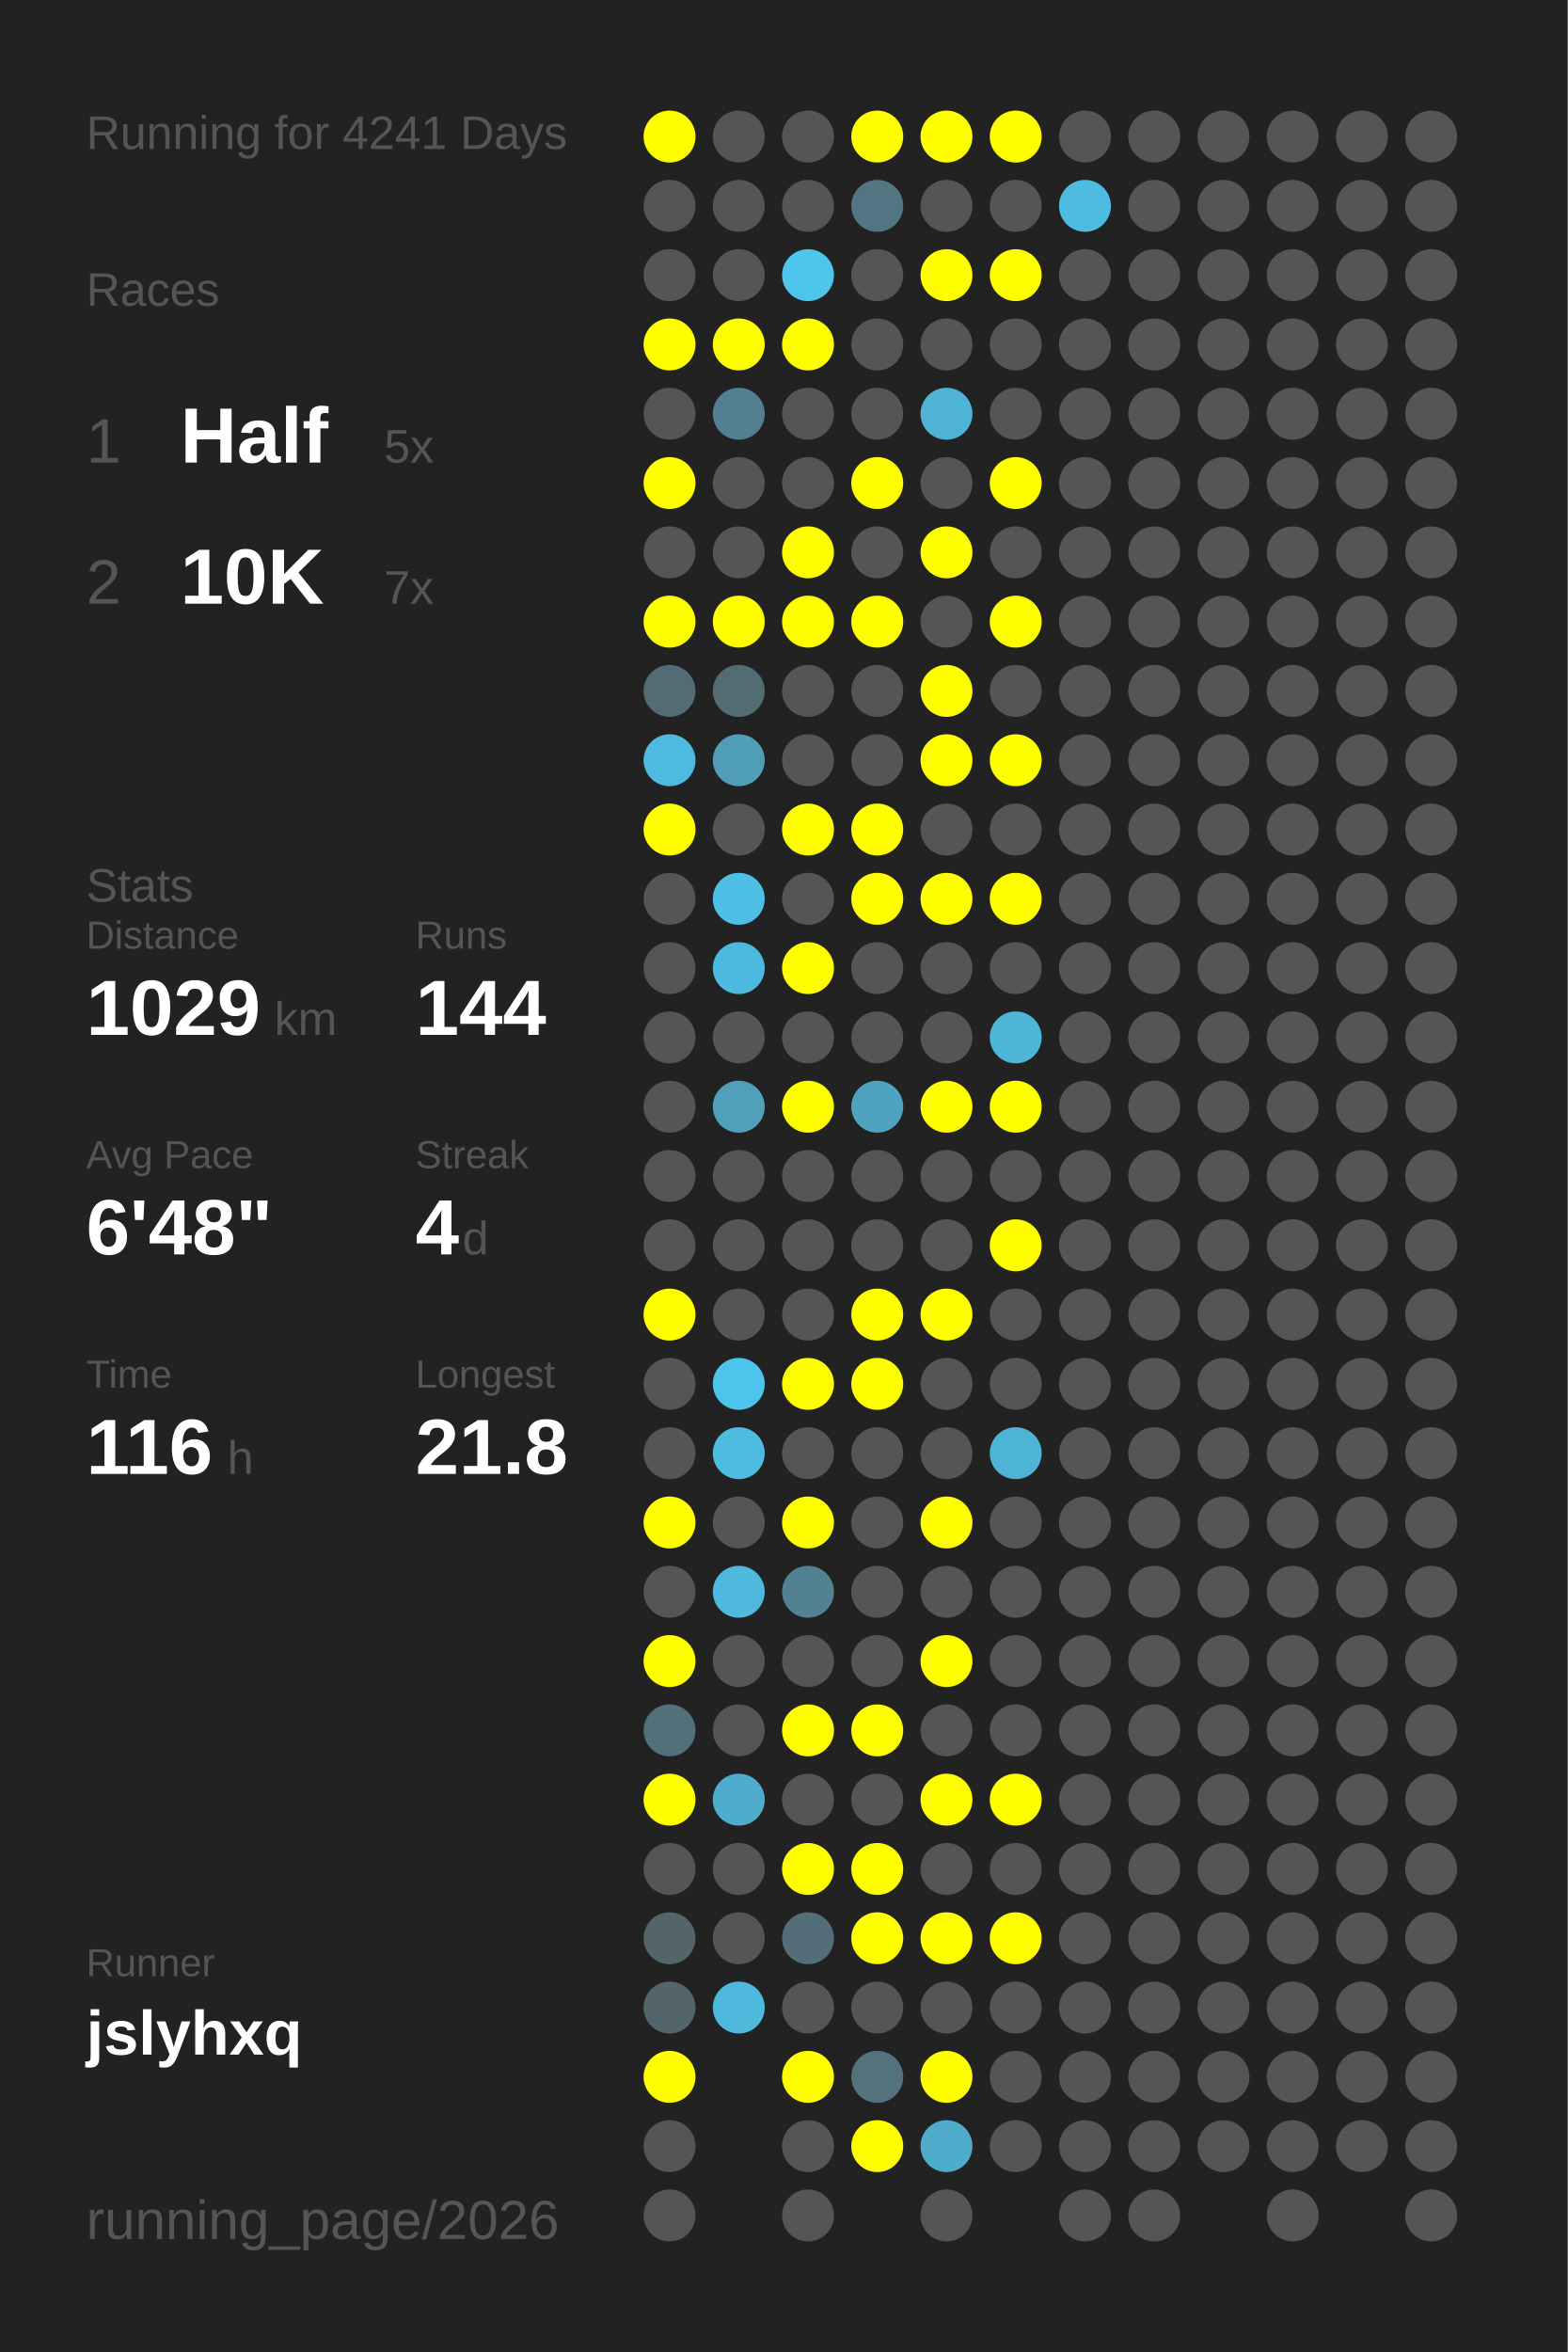
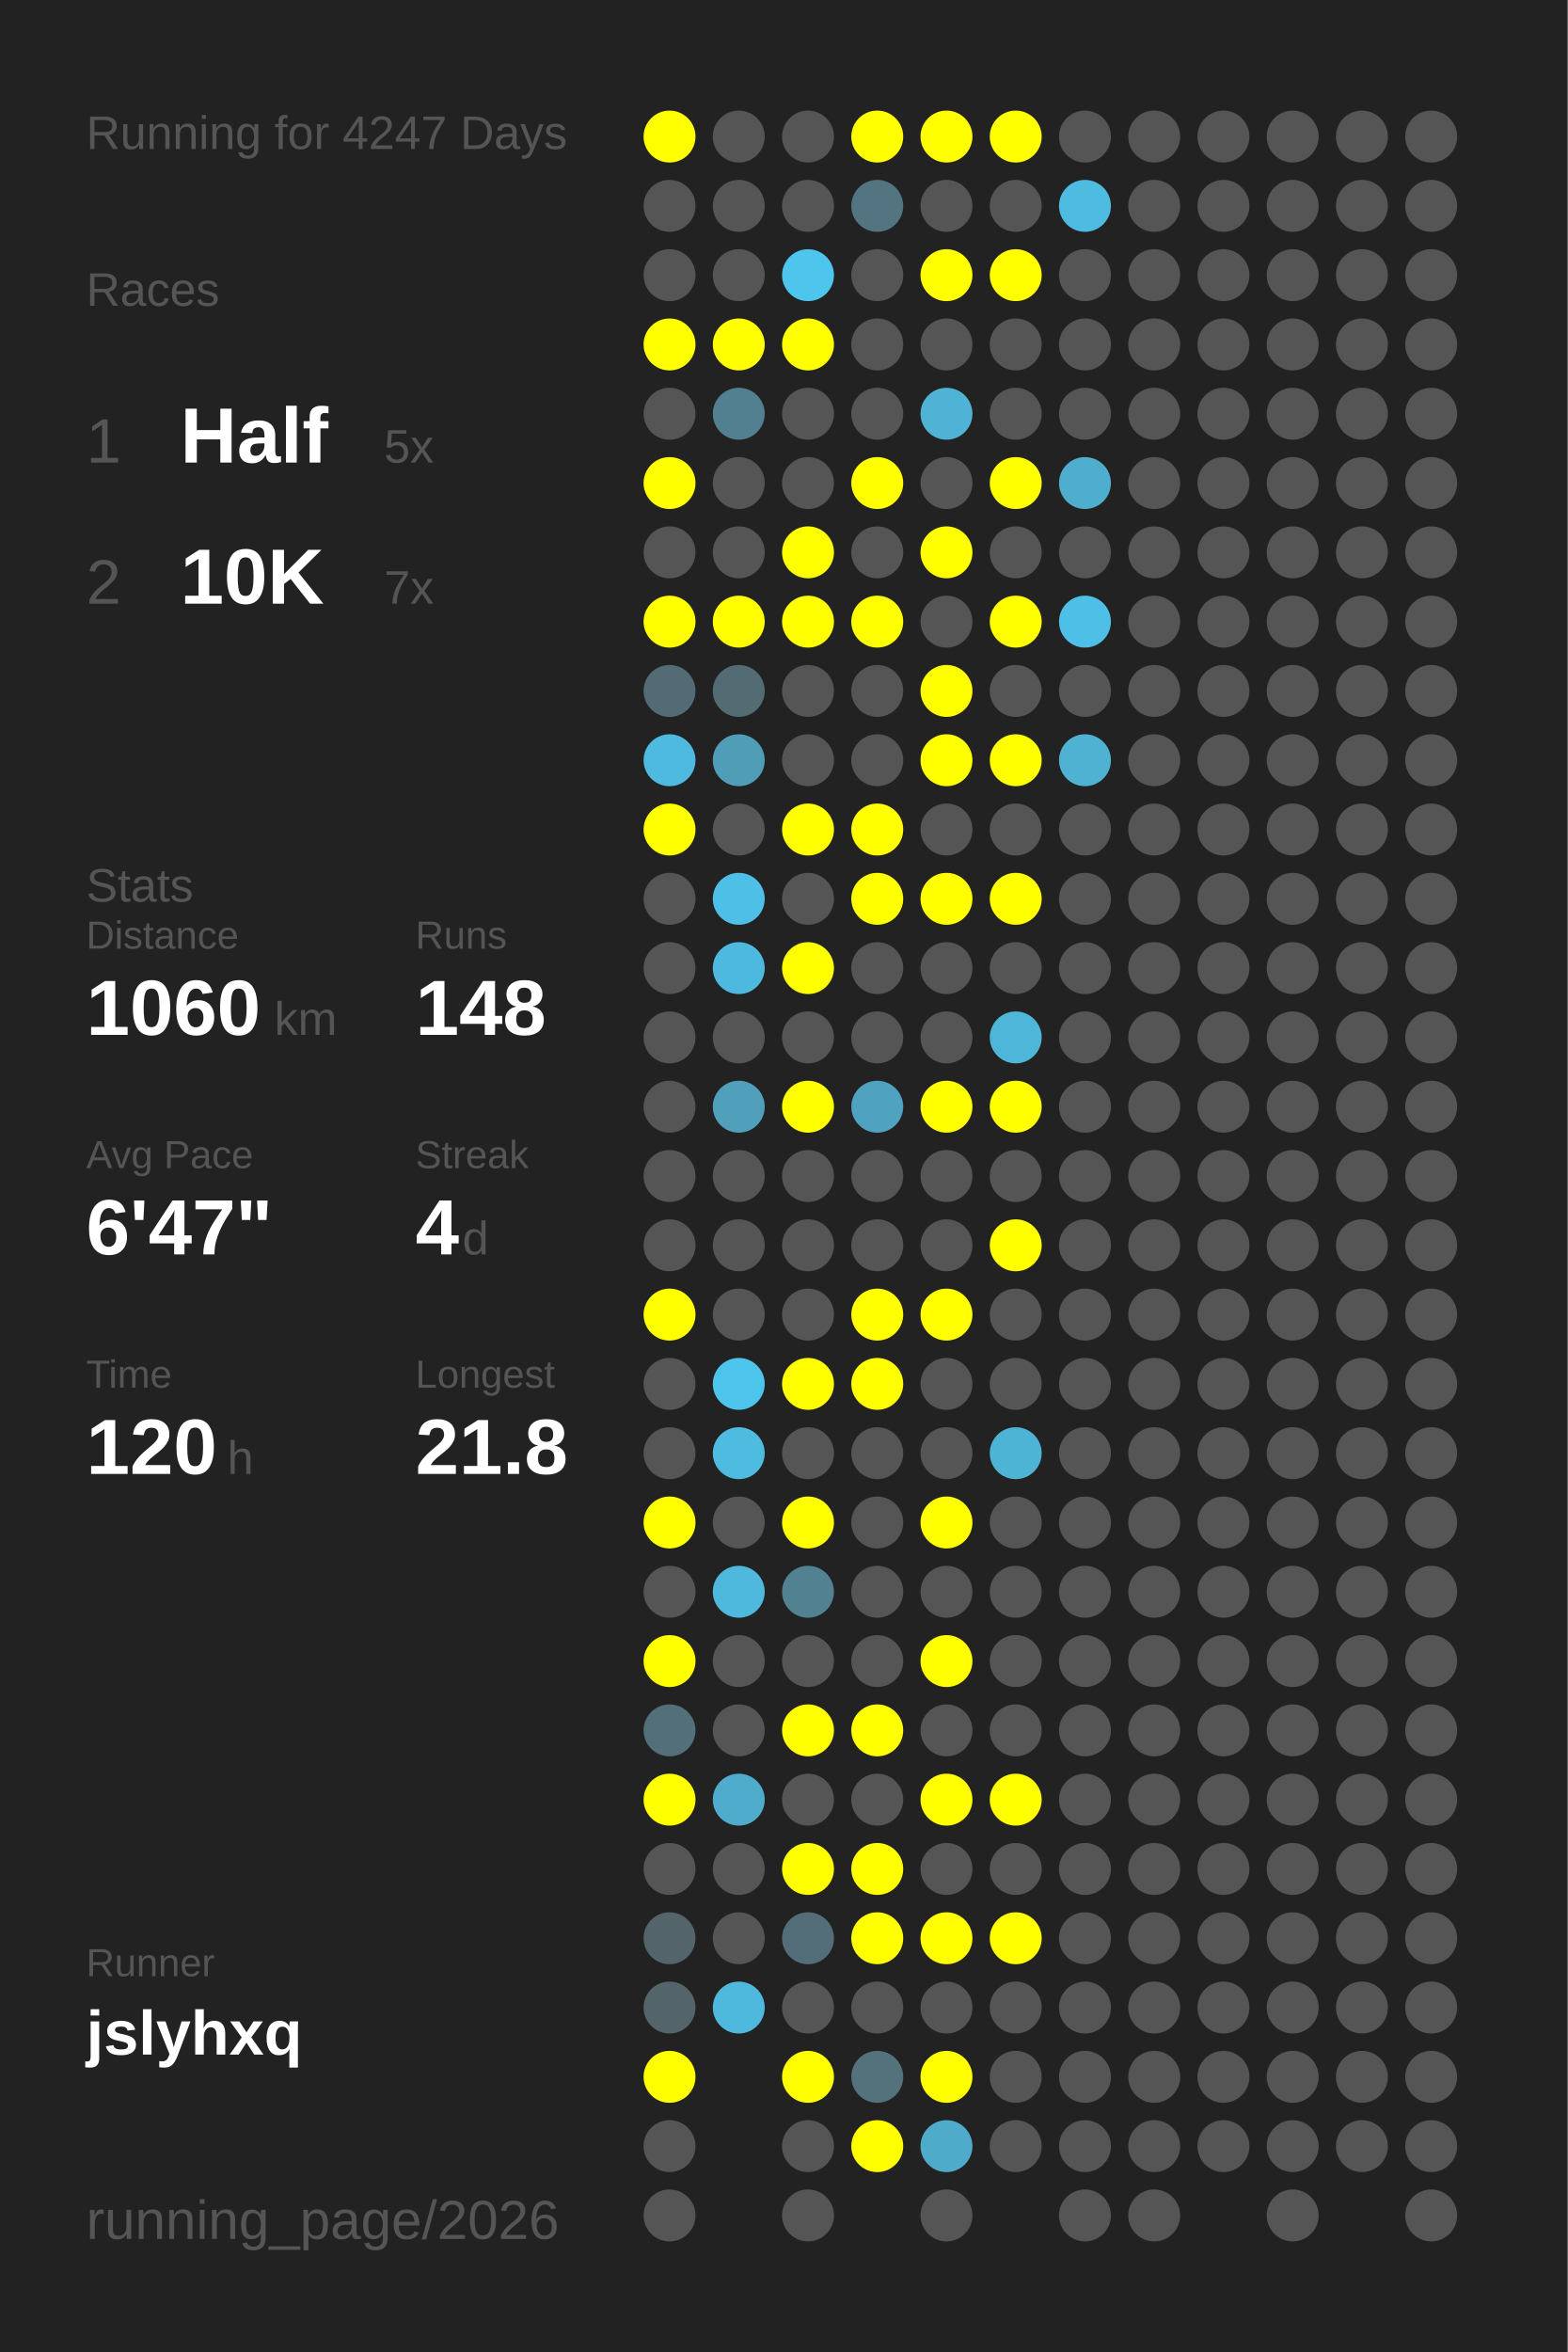
<svg xmlns="http://www.w3.org/2000/svg" baseProfile="full" height="300mm" version="1.1" viewBox="0,0,200,300" width="200mm">
  <defs />
  <rect fill="#222222" height="300" width="200" x="0" y="0" />
-   <text fill="#555555" style="font-size:6px; font-family:Arial;" x="11" y="19">Running for 4241 Days</text>
+   <text fill="#555555" style="font-size:6px; font-family:Arial;" x="11" y="19">Running for 4247 Days</text>
  <text fill="#555555" style="font-size:6px; font-family:Arial;" x="11" y="39">Races</text>
  <text fill="#555555" style="font-size:8px; font-family:Arial;" x="11" y="59">1</text>
  <text fill="#FFFFFF" style="font-size:10px; font-family:Arial; font-weight:bold;" x="23" y="59">Half</text>
  <text fill="#555555" style="font-size:6px; font-family:Arial;" x="49" y="59">5x</text>
  <text fill="#555555" style="font-size:8px; font-family:Arial;" x="11" y="77">2</text>
  <text fill="#FFFFFF" style="font-size:10px; font-family:Arial; font-weight:bold;" x="23" y="77">10K</text>
  <text fill="#555555" style="font-size:6px; font-family:Arial;" x="49" y="77">7x</text>
  <text fill="#555555" style="font-size:6px; font-family:Arial;" x="11" y="115">Stats</text>
  <text fill="#555555" style="font-size:5px; font-family:Arial;" x="11" y="121">Distance</text>
-   <text fill="#FFFFFF" style="font-size:10px; font-family:Arial; font-weight:bold;" x="11" y="132">1029</text>
+   <text fill="#FFFFFF" style="font-size:10px; font-family:Arial; font-weight:bold;" x="11" y="132">1060</text>
  <text fill="#555555" style="font-size:6px; font-family:Arial;" x="35" y="132">km</text>
  <text fill="#555555" style="font-size:5px; font-family:Arial;" x="53" y="121">Runs</text>
-   <text fill="#FFFFFF" style="font-size:10px; font-family:Arial; font-weight:bold;" x="53" y="132">144</text>
+   <text fill="#FFFFFF" style="font-size:10px; font-family:Arial; font-weight:bold;" x="53" y="132">148</text>
  <text fill="#555555" style="font-size:5px; font-family:Arial;" x="11" y="149">Avg Pace</text>
-   <text fill="#FFFFFF" style="font-size:10px; font-family:Arial; font-weight:bold;" x="11" y="160">6'48"</text>
+   <text fill="#FFFFFF" style="font-size:10px; font-family:Arial; font-weight:bold;" x="11" y="160">6'47"</text>
  <text fill="#555555" style="font-size:5px; font-family:Arial;" x="53" y="149">Streak</text>
  <text fill="#FFFFFF" style="font-size:10px; font-family:Arial; font-weight:bold;" x="53" y="160">4</text>
  <text fill="#555555" style="font-size:6px; font-family:Arial;" x="59" y="160">d</text>
  <text fill="#555555" style="font-size:5px; font-family:Arial;" x="11" y="177">Time</text>
-   <text fill="#FFFFFF" style="font-size:10px; font-family:Arial; font-weight:bold;" x="11" y="188">116</text>
+   <text fill="#FFFFFF" style="font-size:10px; font-family:Arial; font-weight:bold;" x="11" y="188">120</text>
  <text fill="#555555" style="font-size:6px; font-family:Arial;" x="29" y="188">h</text>
  <text fill="#555555" style="font-size:5px; font-family:Arial;" x="53" y="177">Longest</text>
  <text fill="#FFFFFF" style="font-size:10px; font-family:Arial; font-weight:bold;" x="53" y="188">21.8</text>
  <text fill="#555555" style="font-size:5px; font-family:Arial;" x="11" y="252.065">Runner</text>
  <text fill="#FFFFFF" style="font-size:8px; font-family:Arial; font-weight:bold;" x="11" y="262.065">jslyhxq</text>
  <text fill="#555555" style="font-size:7px; font-family:Arial;" x="11" y="285.581">running_page/2026</text>
  <circle cx="85.417" cy="17.419" fill="#FFFF00" r="3.312" />
  <circle cx="85.417" cy="26.258" fill="#555555" r="3.312" />
  <circle cx="85.417" cy="35.097" fill="#555555" r="3.312" />
  <circle cx="85.417" cy="43.935" fill="#FFFF00" r="3.312" />
  <circle cx="85.417" cy="52.774" fill="#555555" r="3.312" />
  <circle cx="85.417" cy="61.613" fill="#FFFF00" r="3.312" />
  <circle cx="85.417" cy="70.452" fill="#555555" r="3.312" />
  <circle cx="85.417" cy="79.29" fill="#FFFF00" r="3.312" />
  <circle cx="85.417" cy="88.129" fill="#536b74" r="3.312" />
  <circle cx="85.417" cy="96.968" fill="#4ebadf" r="3.312" />
  <circle cx="85.417" cy="105.806" fill="#FFFF00" r="3.312" />
  <circle cx="85.417" cy="114.645" fill="#555555" r="3.312" />
  <circle cx="85.417" cy="123.484" fill="#555555" r="3.312" />
  <circle cx="85.417" cy="132.323" fill="#555555" r="3.312" />
  <circle cx="85.417" cy="141.161" fill="#555555" r="3.312" />
  <circle cx="85.417" cy="150" fill="#555555" r="3.312" />
  <circle cx="85.417" cy="158.839" fill="#555555" r="3.312" />
  <circle cx="85.417" cy="167.677" fill="#FFFF00" r="3.312" />
  <circle cx="85.417" cy="176.516" fill="#555555" r="3.312" />
  <circle cx="85.417" cy="185.355" fill="#555555" r="3.312" />
  <circle cx="85.417" cy="194.194" fill="#FFFF00" r="3.312" />
  <circle cx="85.417" cy="203.032" fill="#555555" r="3.312" />
  <circle cx="85.417" cy="211.871" fill="#FFFF00" r="3.312" />
  <circle cx="85.417" cy="220.71" fill="#536f79" r="3.312" />
  <circle cx="85.417" cy="229.548" fill="#FFFF00" r="3.312" />
  <circle cx="85.417" cy="238.387" fill="#555555" r="3.312" />
  <circle cx="85.417" cy="247.226" fill="#53646a" r="3.312" />
  <circle cx="85.417" cy="256.065" fill="#53656b" r="3.312" />
  <circle cx="85.417" cy="264.903" fill="#FFFF00" r="3.312" />
  <circle cx="85.417" cy="273.742" fill="#555555" r="3.312" />
  <circle cx="85.417" cy="282.581" fill="#555555" r="3.312" />
  <circle cx="94.25" cy="17.419" fill="#555555" r="3.312" />
  <circle cx="94.25" cy="26.258" fill="#555555" r="3.312" />
  <circle cx="94.25" cy="35.097" fill="#555555" r="3.312" />
  <circle cx="94.25" cy="43.935" fill="#FFFF00" r="3.312" />
  <circle cx="94.25" cy="52.774" fill="#528090" r="3.312" />
  <circle cx="94.25" cy="61.613" fill="#555555" r="3.312" />
  <circle cx="94.25" cy="70.452" fill="#555555" r="3.312" />
  <circle cx="94.25" cy="79.29" fill="#FFFF00" r="3.312" />
  <circle cx="94.25" cy="88.129" fill="#536c74" r="3.312" />
  <circle cx="94.25" cy="96.968" fill="#509db7" r="3.312" />
  <circle cx="94.25" cy="105.806" fill="#555555" r="3.312" />
  <circle cx="94.25" cy="114.645" fill="#4ec0e7" r="3.312" />
  <circle cx="94.25" cy="123.484" fill="#4eb9de" r="3.312" />
  <circle cx="94.25" cy="132.323" fill="#555555" r="3.312" />
  <circle cx="94.25" cy="141.161" fill="#50a0bc" r="3.312" />
  <circle cx="94.25" cy="150" fill="#555555" r="3.312" />
  <circle cx="94.25" cy="158.839" fill="#555555" r="3.312" />
  <circle cx="94.25" cy="167.677" fill="#555555" r="3.312" />
  <circle cx="94.25" cy="176.516" fill="#4dc4ec" r="3.312" />
  <circle cx="94.25" cy="185.355" fill="#4ebce1" r="3.312" />
  <circle cx="94.25" cy="194.194" fill="#555555" r="3.312" />
  <circle cx="94.25" cy="203.032" fill="#4eb9dd" r="3.312" />
  <circle cx="94.25" cy="211.871" fill="#555555" r="3.312" />
  <circle cx="94.25" cy="220.71" fill="#555555" r="3.312" />
  <circle cx="94.25" cy="229.548" fill="#4faccc" r="3.312" />
  <circle cx="94.25" cy="238.387" fill="#555555" r="3.312" />
  <circle cx="94.25" cy="247.226" fill="#555555" r="3.312" />
  <circle cx="94.25" cy="256.065" fill="#4eb9dd" r="3.312" />
  <circle cx="103.083" cy="17.419" fill="#555555" r="3.312" />
  <circle cx="103.083" cy="26.258" fill="#555555" r="3.312" />
  <circle cx="103.083" cy="35.097" fill="#4dc5ed" r="3.312" />
  <circle cx="103.083" cy="43.935" fill="#FFFF00" r="3.312" />
  <circle cx="103.083" cy="52.774" fill="#555555" r="3.312" />
  <circle cx="103.083" cy="61.613" fill="#555555" r="3.312" />
  <circle cx="103.083" cy="70.452" fill="#FFFF00" r="3.312" />
  <circle cx="103.083" cy="79.29" fill="#FFFF00" r="3.312" />
  <circle cx="103.083" cy="88.129" fill="#555555" r="3.312" />
  <circle cx="103.083" cy="96.968" fill="#555555" r="3.312" />
  <circle cx="103.083" cy="105.806" fill="#FFFF00" r="3.312" />
  <circle cx="103.083" cy="114.645" fill="#555555" r="3.312" />
  <circle cx="103.083" cy="123.484" fill="#FFFF00" r="3.312" />
  <circle cx="103.083" cy="132.323" fill="#555555" r="3.312" />
  <circle cx="103.083" cy="141.161" fill="#FFFF00" r="3.312" />
  <circle cx="103.083" cy="150" fill="#555555" r="3.312" />
  <circle cx="103.083" cy="158.839" fill="#555555" r="3.312" />
  <circle cx="103.083" cy="167.677" fill="#555555" r="3.312" />
  <circle cx="103.083" cy="176.516" fill="#FFFF00" r="3.312" />
  <circle cx="103.083" cy="185.355" fill="#555555" r="3.312" />
  <circle cx="103.083" cy="194.194" fill="#FFFF00" r="3.312" />
  <circle cx="103.083" cy="203.032" fill="#528191" r="3.312" />
  <circle cx="103.083" cy="211.871" fill="#555555" r="3.312" />
  <circle cx="103.083" cy="220.71" fill="#FFFF00" r="3.312" />
  <circle cx="103.083" cy="229.548" fill="#555555" r="3.312" />
  <circle cx="103.083" cy="238.387" fill="#FFFF00" r="3.312" />
  <circle cx="103.083" cy="247.226" fill="#536e78" r="3.312" />
  <circle cx="103.083" cy="256.065" fill="#555555" r="3.312" />
  <circle cx="103.083" cy="264.903" fill="#FFFF00" r="3.312" />
  <circle cx="103.083" cy="273.742" fill="#555555" r="3.312" />
  <circle cx="103.083" cy="282.581" fill="#555555" r="3.312" />
  <circle cx="111.917" cy="17.419" fill="#FFFF00" r="3.312" />
  <circle cx="111.917" cy="26.258" fill="#527581" r="3.312" />
  <circle cx="111.917" cy="35.097" fill="#555555" r="3.312" />
  <circle cx="111.917" cy="43.935" fill="#555555" r="3.312" />
  <circle cx="111.917" cy="52.774" fill="#555555" r="3.312" />
  <circle cx="111.917" cy="61.613" fill="#FFFF00" r="3.312" />
  <circle cx="111.917" cy="70.452" fill="#555555" r="3.312" />
  <circle cx="111.917" cy="79.29" fill="#FFFF00" r="3.312" />
  <circle cx="111.917" cy="88.129" fill="#555555" r="3.312" />
  <circle cx="111.917" cy="96.968" fill="#555555" r="3.312" />
  <circle cx="111.917" cy="105.806" fill="#FFFF00" r="3.312" />
  <circle cx="111.917" cy="114.645" fill="#FFFF00" r="3.312" />
  <circle cx="111.917" cy="123.484" fill="#555555" r="3.312" />
  <circle cx="111.917" cy="132.323" fill="#555555" r="3.312" />
  <circle cx="111.917" cy="141.161" fill="#4fa3c0" r="3.312" />
  <circle cx="111.917" cy="150" fill="#555555" r="3.312" />
  <circle cx="111.917" cy="158.839" fill="#555555" r="3.312" />
  <circle cx="111.917" cy="167.677" fill="#FFFF00" r="3.312" />
  <circle cx="111.917" cy="176.516" fill="#FFFF00" r="3.312" />
  <circle cx="111.917" cy="185.355" fill="#555555" r="3.312" />
  <circle cx="111.917" cy="194.194" fill="#555555" r="3.312" />
  <circle cx="111.917" cy="203.032" fill="#555555" r="3.312" />
  <circle cx="111.917" cy="211.871" fill="#555555" r="3.312" />
  <circle cx="111.917" cy="220.71" fill="#FFFF00" r="3.312" />
  <circle cx="111.917" cy="229.548" fill="#555555" r="3.312" />
  <circle cx="111.917" cy="238.387" fill="#FFFF00" r="3.312" />
  <circle cx="111.917" cy="247.226" fill="#FFFF00" r="3.312" />
  <circle cx="111.917" cy="256.065" fill="#555555" r="3.312" />
  <circle cx="111.917" cy="264.903" fill="#53727c" r="3.312" />
  <circle cx="111.917" cy="273.742" fill="#FFFF00" r="3.312" />
  <circle cx="120.75" cy="17.419" fill="#FFFF00" r="3.312" />
  <circle cx="120.75" cy="26.258" fill="#555555" r="3.312" />
  <circle cx="120.75" cy="35.097" fill="#FFFF00" r="3.312" />
  <circle cx="120.75" cy="43.935" fill="#555555" r="3.312" />
  <circle cx="120.75" cy="52.774" fill="#4eb3d5" r="3.312" />
  <circle cx="120.75" cy="61.613" fill="#555555" r="3.312" />
  <circle cx="120.75" cy="70.452" fill="#FFFF00" r="3.312" />
  <circle cx="120.75" cy="79.29" fill="#555555" r="3.312" />
  <circle cx="120.75" cy="88.129" fill="#FFFF00" r="3.312" />
  <circle cx="120.75" cy="96.968" fill="#FFFF00" r="3.312" />
  <circle cx="120.75" cy="105.806" fill="#555555" r="3.312" />
  <circle cx="120.75" cy="114.645" fill="#FFFF00" r="3.312" />
  <circle cx="120.75" cy="123.484" fill="#555555" r="3.312" />
  <circle cx="120.75" cy="132.323" fill="#555555" r="3.312" />
  <circle cx="120.75" cy="141.161" fill="#FFFF00" r="3.312" />
  <circle cx="120.75" cy="150" fill="#555555" r="3.312" />
  <circle cx="120.75" cy="158.839" fill="#555555" r="3.312" />
  <circle cx="120.75" cy="167.677" fill="#FFFF00" r="3.312" />
  <circle cx="120.75" cy="176.516" fill="#555555" r="3.312" />
  <circle cx="120.75" cy="185.355" fill="#555555" r="3.312" />
  <circle cx="120.75" cy="194.194" fill="#FFFF00" r="3.312" />
  <circle cx="120.75" cy="203.032" fill="#555555" r="3.312" />
  <circle cx="120.75" cy="211.871" fill="#FFFF00" r="3.312" />
  <circle cx="120.75" cy="220.71" fill="#555555" r="3.312" />
  <circle cx="120.75" cy="229.548" fill="#FFFF00" r="3.312" />
  <circle cx="120.75" cy="238.387" fill="#555555" r="3.312" />
  <circle cx="120.75" cy="247.226" fill="#FFFF00" r="3.312" />
  <circle cx="120.75" cy="256.065" fill="#555555" r="3.312" />
  <circle cx="120.75" cy="264.903" fill="#FFFF00" r="3.312" />
  <circle cx="120.75" cy="273.742" fill="#4fabca" r="3.312" />
  <circle cx="120.75" cy="282.581" fill="#555555" r="3.312" />
  <circle cx="129.583" cy="17.419" fill="#FFFF00" r="3.312" />
  <circle cx="129.583" cy="26.258" fill="#555555" r="3.312" />
  <circle cx="129.583" cy="35.097" fill="#FFFF00" r="3.312" />
  <circle cx="129.583" cy="43.935" fill="#555555" r="3.312" />
  <circle cx="129.583" cy="52.774" fill="#555555" r="3.312" />
  <circle cx="129.583" cy="61.613" fill="#FFFF00" r="3.312" />
  <circle cx="129.583" cy="70.452" fill="#555555" r="3.312" />
  <circle cx="129.583" cy="79.29" fill="#FFFF00" r="3.312" />
  <circle cx="129.583" cy="88.129" fill="#555555" r="3.312" />
  <circle cx="129.583" cy="96.968" fill="#FFFF00" r="3.312" />
  <circle cx="129.583" cy="105.806" fill="#555555" r="3.312" />
  <circle cx="129.583" cy="114.645" fill="#FFFF00" r="3.312" />
  <circle cx="129.583" cy="123.484" fill="#555555" r="3.312" />
  <circle cx="129.583" cy="132.323" fill="#4eb6d9" r="3.312" />
  <circle cx="129.583" cy="141.161" fill="#FFFF00" r="3.312" />
  <circle cx="129.583" cy="150" fill="#555555" r="3.312" />
  <circle cx="129.583" cy="158.839" fill="#FFFF00" r="3.312" />
  <circle cx="129.583" cy="167.677" fill="#555555" r="3.312" />
  <circle cx="129.583" cy="176.516" fill="#555555" r="3.312" />
  <circle cx="129.583" cy="185.355" fill="#4eb4d6" r="3.312" />
  <circle cx="129.583" cy="194.194" fill="#555555" r="3.312" />
  <circle cx="129.583" cy="203.032" fill="#555555" r="3.312" />
  <circle cx="129.583" cy="211.871" fill="#555555" r="3.312" />
  <circle cx="129.583" cy="220.71" fill="#555555" r="3.312" />
  <circle cx="129.583" cy="229.548" fill="#FFFF00" r="3.312" />
  <circle cx="129.583" cy="238.387" fill="#555555" r="3.312" />
  <circle cx="129.583" cy="247.226" fill="#FFFF00" r="3.312" />
  <circle cx="129.583" cy="256.065" fill="#555555" r="3.312" />
  <circle cx="129.583" cy="264.903" fill="#555555" r="3.312" />
  <circle cx="129.583" cy="273.742" fill="#555555" r="3.312" />
  <circle cx="138.417" cy="17.419" fill="#555555" r="3.312" />
  <circle cx="138.417" cy="26.258" fill="#4ebbe0" r="3.312" />
  <circle cx="138.417" cy="35.097" fill="#555555" r="3.312" />
  <circle cx="138.417" cy="43.935" fill="#555555" r="3.312" />
  <circle cx="138.417" cy="52.774" fill="#555555" r="3.312" />
-   <circle cx="138.417" cy="61.613" fill="#555555" r="3.312" />
+   <circle cx="138.417" cy="61.613" fill="#4fadcd" r="3.312" />
  <circle cx="138.417" cy="70.452" fill="#555555" r="3.312" />
-   <circle cx="138.417" cy="79.29" fill="#555555" r="3.312" />
+   <circle cx="138.417" cy="79.29" fill="#4ec0e7" r="3.312" />
  <circle cx="138.417" cy="88.129" fill="#555555" r="3.312" />
-   <circle cx="138.417" cy="96.968" fill="#555555" r="3.312" />
+   <circle cx="138.417" cy="96.968" fill="#4fb2d3" r="3.312" />
  <circle cx="138.417" cy="105.806" fill="#555555" r="3.312" />
  <circle cx="138.417" cy="114.645" fill="#555555" r="3.312" />
  <circle cx="138.417" cy="123.484" fill="#555555" r="3.312" />
  <circle cx="138.417" cy="132.323" fill="#555555" r="3.312" />
  <circle cx="138.417" cy="141.161" fill="#555555" r="3.312" />
  <circle cx="138.417" cy="150" fill="#555555" r="3.312" />
  <circle cx="138.417" cy="158.839" fill="#555555" r="3.312" />
  <circle cx="138.417" cy="167.677" fill="#555555" r="3.312" />
  <circle cx="138.417" cy="176.516" fill="#555555" r="3.312" />
  <circle cx="138.417" cy="185.355" fill="#555555" r="3.312" />
  <circle cx="138.417" cy="194.194" fill="#555555" r="3.312" />
  <circle cx="138.417" cy="203.032" fill="#555555" r="3.312" />
  <circle cx="138.417" cy="211.871" fill="#555555" r="3.312" />
  <circle cx="138.417" cy="220.71" fill="#555555" r="3.312" />
  <circle cx="138.417" cy="229.548" fill="#555555" r="3.312" />
  <circle cx="138.417" cy="238.387" fill="#555555" r="3.312" />
  <circle cx="138.417" cy="247.226" fill="#555555" r="3.312" />
  <circle cx="138.417" cy="256.065" fill="#555555" r="3.312" />
  <circle cx="138.417" cy="264.903" fill="#555555" r="3.312" />
  <circle cx="138.417" cy="273.742" fill="#555555" r="3.312" />
  <circle cx="138.417" cy="282.581" fill="#555555" r="3.312" />
  <circle cx="147.25" cy="17.419" fill="#555555" r="3.312" />
  <circle cx="147.25" cy="26.258" fill="#555555" r="3.312" />
  <circle cx="147.25" cy="35.097" fill="#555555" r="3.312" />
  <circle cx="147.25" cy="43.935" fill="#555555" r="3.312" />
  <circle cx="147.25" cy="52.774" fill="#555555" r="3.312" />
  <circle cx="147.25" cy="61.613" fill="#555555" r="3.312" />
  <circle cx="147.25" cy="70.452" fill="#555555" r="3.312" />
  <circle cx="147.25" cy="79.29" fill="#555555" r="3.312" />
  <circle cx="147.25" cy="88.129" fill="#555555" r="3.312" />
  <circle cx="147.25" cy="96.968" fill="#555555" r="3.312" />
  <circle cx="147.25" cy="105.806" fill="#555555" r="3.312" />
  <circle cx="147.25" cy="114.645" fill="#555555" r="3.312" />
  <circle cx="147.25" cy="123.484" fill="#555555" r="3.312" />
  <circle cx="147.25" cy="132.323" fill="#555555" r="3.312" />
  <circle cx="147.25" cy="141.161" fill="#555555" r="3.312" />
  <circle cx="147.25" cy="150" fill="#555555" r="3.312" />
  <circle cx="147.25" cy="158.839" fill="#555555" r="3.312" />
  <circle cx="147.25" cy="167.677" fill="#555555" r="3.312" />
  <circle cx="147.25" cy="176.516" fill="#555555" r="3.312" />
  <circle cx="147.25" cy="185.355" fill="#555555" r="3.312" />
  <circle cx="147.25" cy="194.194" fill="#555555" r="3.312" />
  <circle cx="147.25" cy="203.032" fill="#555555" r="3.312" />
  <circle cx="147.25" cy="211.871" fill="#555555" r="3.312" />
  <circle cx="147.25" cy="220.71" fill="#555555" r="3.312" />
  <circle cx="147.25" cy="229.548" fill="#555555" r="3.312" />
  <circle cx="147.25" cy="238.387" fill="#555555" r="3.312" />
  <circle cx="147.25" cy="247.226" fill="#555555" r="3.312" />
  <circle cx="147.25" cy="256.065" fill="#555555" r="3.312" />
  <circle cx="147.25" cy="264.903" fill="#555555" r="3.312" />
  <circle cx="147.25" cy="273.742" fill="#555555" r="3.312" />
  <circle cx="147.25" cy="282.581" fill="#555555" r="3.312" />
  <circle cx="156.083" cy="17.419" fill="#555555" r="3.312" />
  <circle cx="156.083" cy="26.258" fill="#555555" r="3.312" />
  <circle cx="156.083" cy="35.097" fill="#555555" r="3.312" />
  <circle cx="156.083" cy="43.935" fill="#555555" r="3.312" />
  <circle cx="156.083" cy="52.774" fill="#555555" r="3.312" />
  <circle cx="156.083" cy="61.613" fill="#555555" r="3.312" />
  <circle cx="156.083" cy="70.452" fill="#555555" r="3.312" />
  <circle cx="156.083" cy="79.29" fill="#555555" r="3.312" />
  <circle cx="156.083" cy="88.129" fill="#555555" r="3.312" />
  <circle cx="156.083" cy="96.968" fill="#555555" r="3.312" />
  <circle cx="156.083" cy="105.806" fill="#555555" r="3.312" />
  <circle cx="156.083" cy="114.645" fill="#555555" r="3.312" />
  <circle cx="156.083" cy="123.484" fill="#555555" r="3.312" />
  <circle cx="156.083" cy="132.323" fill="#555555" r="3.312" />
  <circle cx="156.083" cy="141.161" fill="#555555" r="3.312" />
  <circle cx="156.083" cy="150" fill="#555555" r="3.312" />
  <circle cx="156.083" cy="158.839" fill="#555555" r="3.312" />
  <circle cx="156.083" cy="167.677" fill="#555555" r="3.312" />
  <circle cx="156.083" cy="176.516" fill="#555555" r="3.312" />
  <circle cx="156.083" cy="185.355" fill="#555555" r="3.312" />
  <circle cx="156.083" cy="194.194" fill="#555555" r="3.312" />
  <circle cx="156.083" cy="203.032" fill="#555555" r="3.312" />
  <circle cx="156.083" cy="211.871" fill="#555555" r="3.312" />
  <circle cx="156.083" cy="220.71" fill="#555555" r="3.312" />
  <circle cx="156.083" cy="229.548" fill="#555555" r="3.312" />
  <circle cx="156.083" cy="238.387" fill="#555555" r="3.312" />
  <circle cx="156.083" cy="247.226" fill="#555555" r="3.312" />
  <circle cx="156.083" cy="256.065" fill="#555555" r="3.312" />
  <circle cx="156.083" cy="264.903" fill="#555555" r="3.312" />
  <circle cx="156.083" cy="273.742" fill="#555555" r="3.312" />
  <circle cx="164.917" cy="17.419" fill="#555555" r="3.312" />
  <circle cx="164.917" cy="26.258" fill="#555555" r="3.312" />
  <circle cx="164.917" cy="35.097" fill="#555555" r="3.312" />
  <circle cx="164.917" cy="43.935" fill="#555555" r="3.312" />
  <circle cx="164.917" cy="52.774" fill="#555555" r="3.312" />
  <circle cx="164.917" cy="61.613" fill="#555555" r="3.312" />
  <circle cx="164.917" cy="70.452" fill="#555555" r="3.312" />
  <circle cx="164.917" cy="79.29" fill="#555555" r="3.312" />
  <circle cx="164.917" cy="88.129" fill="#555555" r="3.312" />
  <circle cx="164.917" cy="96.968" fill="#555555" r="3.312" />
  <circle cx="164.917" cy="105.806" fill="#555555" r="3.312" />
  <circle cx="164.917" cy="114.645" fill="#555555" r="3.312" />
  <circle cx="164.917" cy="123.484" fill="#555555" r="3.312" />
  <circle cx="164.917" cy="132.323" fill="#555555" r="3.312" />
  <circle cx="164.917" cy="141.161" fill="#555555" r="3.312" />
  <circle cx="164.917" cy="150" fill="#555555" r="3.312" />
  <circle cx="164.917" cy="158.839" fill="#555555" r="3.312" />
  <circle cx="164.917" cy="167.677" fill="#555555" r="3.312" />
  <circle cx="164.917" cy="176.516" fill="#555555" r="3.312" />
  <circle cx="164.917" cy="185.355" fill="#555555" r="3.312" />
  <circle cx="164.917" cy="194.194" fill="#555555" r="3.312" />
  <circle cx="164.917" cy="203.032" fill="#555555" r="3.312" />
  <circle cx="164.917" cy="211.871" fill="#555555" r="3.312" />
  <circle cx="164.917" cy="220.71" fill="#555555" r="3.312" />
  <circle cx="164.917" cy="229.548" fill="#555555" r="3.312" />
  <circle cx="164.917" cy="238.387" fill="#555555" r="3.312" />
  <circle cx="164.917" cy="247.226" fill="#555555" r="3.312" />
  <circle cx="164.917" cy="256.065" fill="#555555" r="3.312" />
  <circle cx="164.917" cy="264.903" fill="#555555" r="3.312" />
  <circle cx="164.917" cy="273.742" fill="#555555" r="3.312" />
  <circle cx="164.917" cy="282.581" fill="#555555" r="3.312" />
  <circle cx="173.75" cy="17.419" fill="#555555" r="3.312" />
  <circle cx="173.75" cy="26.258" fill="#555555" r="3.312" />
  <circle cx="173.75" cy="35.097" fill="#555555" r="3.312" />
  <circle cx="173.75" cy="43.935" fill="#555555" r="3.312" />
  <circle cx="173.75" cy="52.774" fill="#555555" r="3.312" />
  <circle cx="173.75" cy="61.613" fill="#555555" r="3.312" />
  <circle cx="173.75" cy="70.452" fill="#555555" r="3.312" />
  <circle cx="173.75" cy="79.29" fill="#555555" r="3.312" />
  <circle cx="173.75" cy="88.129" fill="#555555" r="3.312" />
  <circle cx="173.75" cy="96.968" fill="#555555" r="3.312" />
  <circle cx="173.75" cy="105.806" fill="#555555" r="3.312" />
  <circle cx="173.75" cy="114.645" fill="#555555" r="3.312" />
  <circle cx="173.75" cy="123.484" fill="#555555" r="3.312" />
  <circle cx="173.75" cy="132.323" fill="#555555" r="3.312" />
  <circle cx="173.75" cy="141.161" fill="#555555" r="3.312" />
  <circle cx="173.75" cy="150" fill="#555555" r="3.312" />
  <circle cx="173.75" cy="158.839" fill="#555555" r="3.312" />
  <circle cx="173.75" cy="167.677" fill="#555555" r="3.312" />
  <circle cx="173.75" cy="176.516" fill="#555555" r="3.312" />
  <circle cx="173.75" cy="185.355" fill="#555555" r="3.312" />
  <circle cx="173.75" cy="194.194" fill="#555555" r="3.312" />
  <circle cx="173.75" cy="203.032" fill="#555555" r="3.312" />
  <circle cx="173.75" cy="211.871" fill="#555555" r="3.312" />
  <circle cx="173.75" cy="220.71" fill="#555555" r="3.312" />
  <circle cx="173.75" cy="229.548" fill="#555555" r="3.312" />
  <circle cx="173.75" cy="238.387" fill="#555555" r="3.312" />
  <circle cx="173.75" cy="247.226" fill="#555555" r="3.312" />
  <circle cx="173.75" cy="256.065" fill="#555555" r="3.312" />
  <circle cx="173.75" cy="264.903" fill="#555555" r="3.312" />
  <circle cx="173.75" cy="273.742" fill="#555555" r="3.312" />
  <circle cx="182.583" cy="17.419" fill="#555555" r="3.312" />
  <circle cx="182.583" cy="26.258" fill="#555555" r="3.312" />
  <circle cx="182.583" cy="35.097" fill="#555555" r="3.312" />
  <circle cx="182.583" cy="43.935" fill="#555555" r="3.312" />
  <circle cx="182.583" cy="52.774" fill="#555555" r="3.312" />
  <circle cx="182.583" cy="61.613" fill="#555555" r="3.312" />
  <circle cx="182.583" cy="70.452" fill="#555555" r="3.312" />
  <circle cx="182.583" cy="79.29" fill="#555555" r="3.312" />
  <circle cx="182.583" cy="88.129" fill="#555555" r="3.312" />
  <circle cx="182.583" cy="96.968" fill="#555555" r="3.312" />
  <circle cx="182.583" cy="105.806" fill="#555555" r="3.312" />
  <circle cx="182.583" cy="114.645" fill="#555555" r="3.312" />
  <circle cx="182.583" cy="123.484" fill="#555555" r="3.312" />
  <circle cx="182.583" cy="132.323" fill="#555555" r="3.312" />
  <circle cx="182.583" cy="141.161" fill="#555555" r="3.312" />
  <circle cx="182.583" cy="150" fill="#555555" r="3.312" />
  <circle cx="182.583" cy="158.839" fill="#555555" r="3.312" />
  <circle cx="182.583" cy="167.677" fill="#555555" r="3.312" />
  <circle cx="182.583" cy="176.516" fill="#555555" r="3.312" />
  <circle cx="182.583" cy="185.355" fill="#555555" r="3.312" />
  <circle cx="182.583" cy="194.194" fill="#555555" r="3.312" />
  <circle cx="182.583" cy="203.032" fill="#555555" r="3.312" />
  <circle cx="182.583" cy="211.871" fill="#555555" r="3.312" />
  <circle cx="182.583" cy="220.71" fill="#555555" r="3.312" />
  <circle cx="182.583" cy="229.548" fill="#555555" r="3.312" />
  <circle cx="182.583" cy="238.387" fill="#555555" r="3.312" />
  <circle cx="182.583" cy="247.226" fill="#555555" r="3.312" />
  <circle cx="182.583" cy="256.065" fill="#555555" r="3.312" />
  <circle cx="182.583" cy="264.903" fill="#555555" r="3.312" />
  <circle cx="182.583" cy="273.742" fill="#555555" r="3.312" />
  <circle cx="182.583" cy="282.581" fill="#555555" r="3.312" />
</svg>
